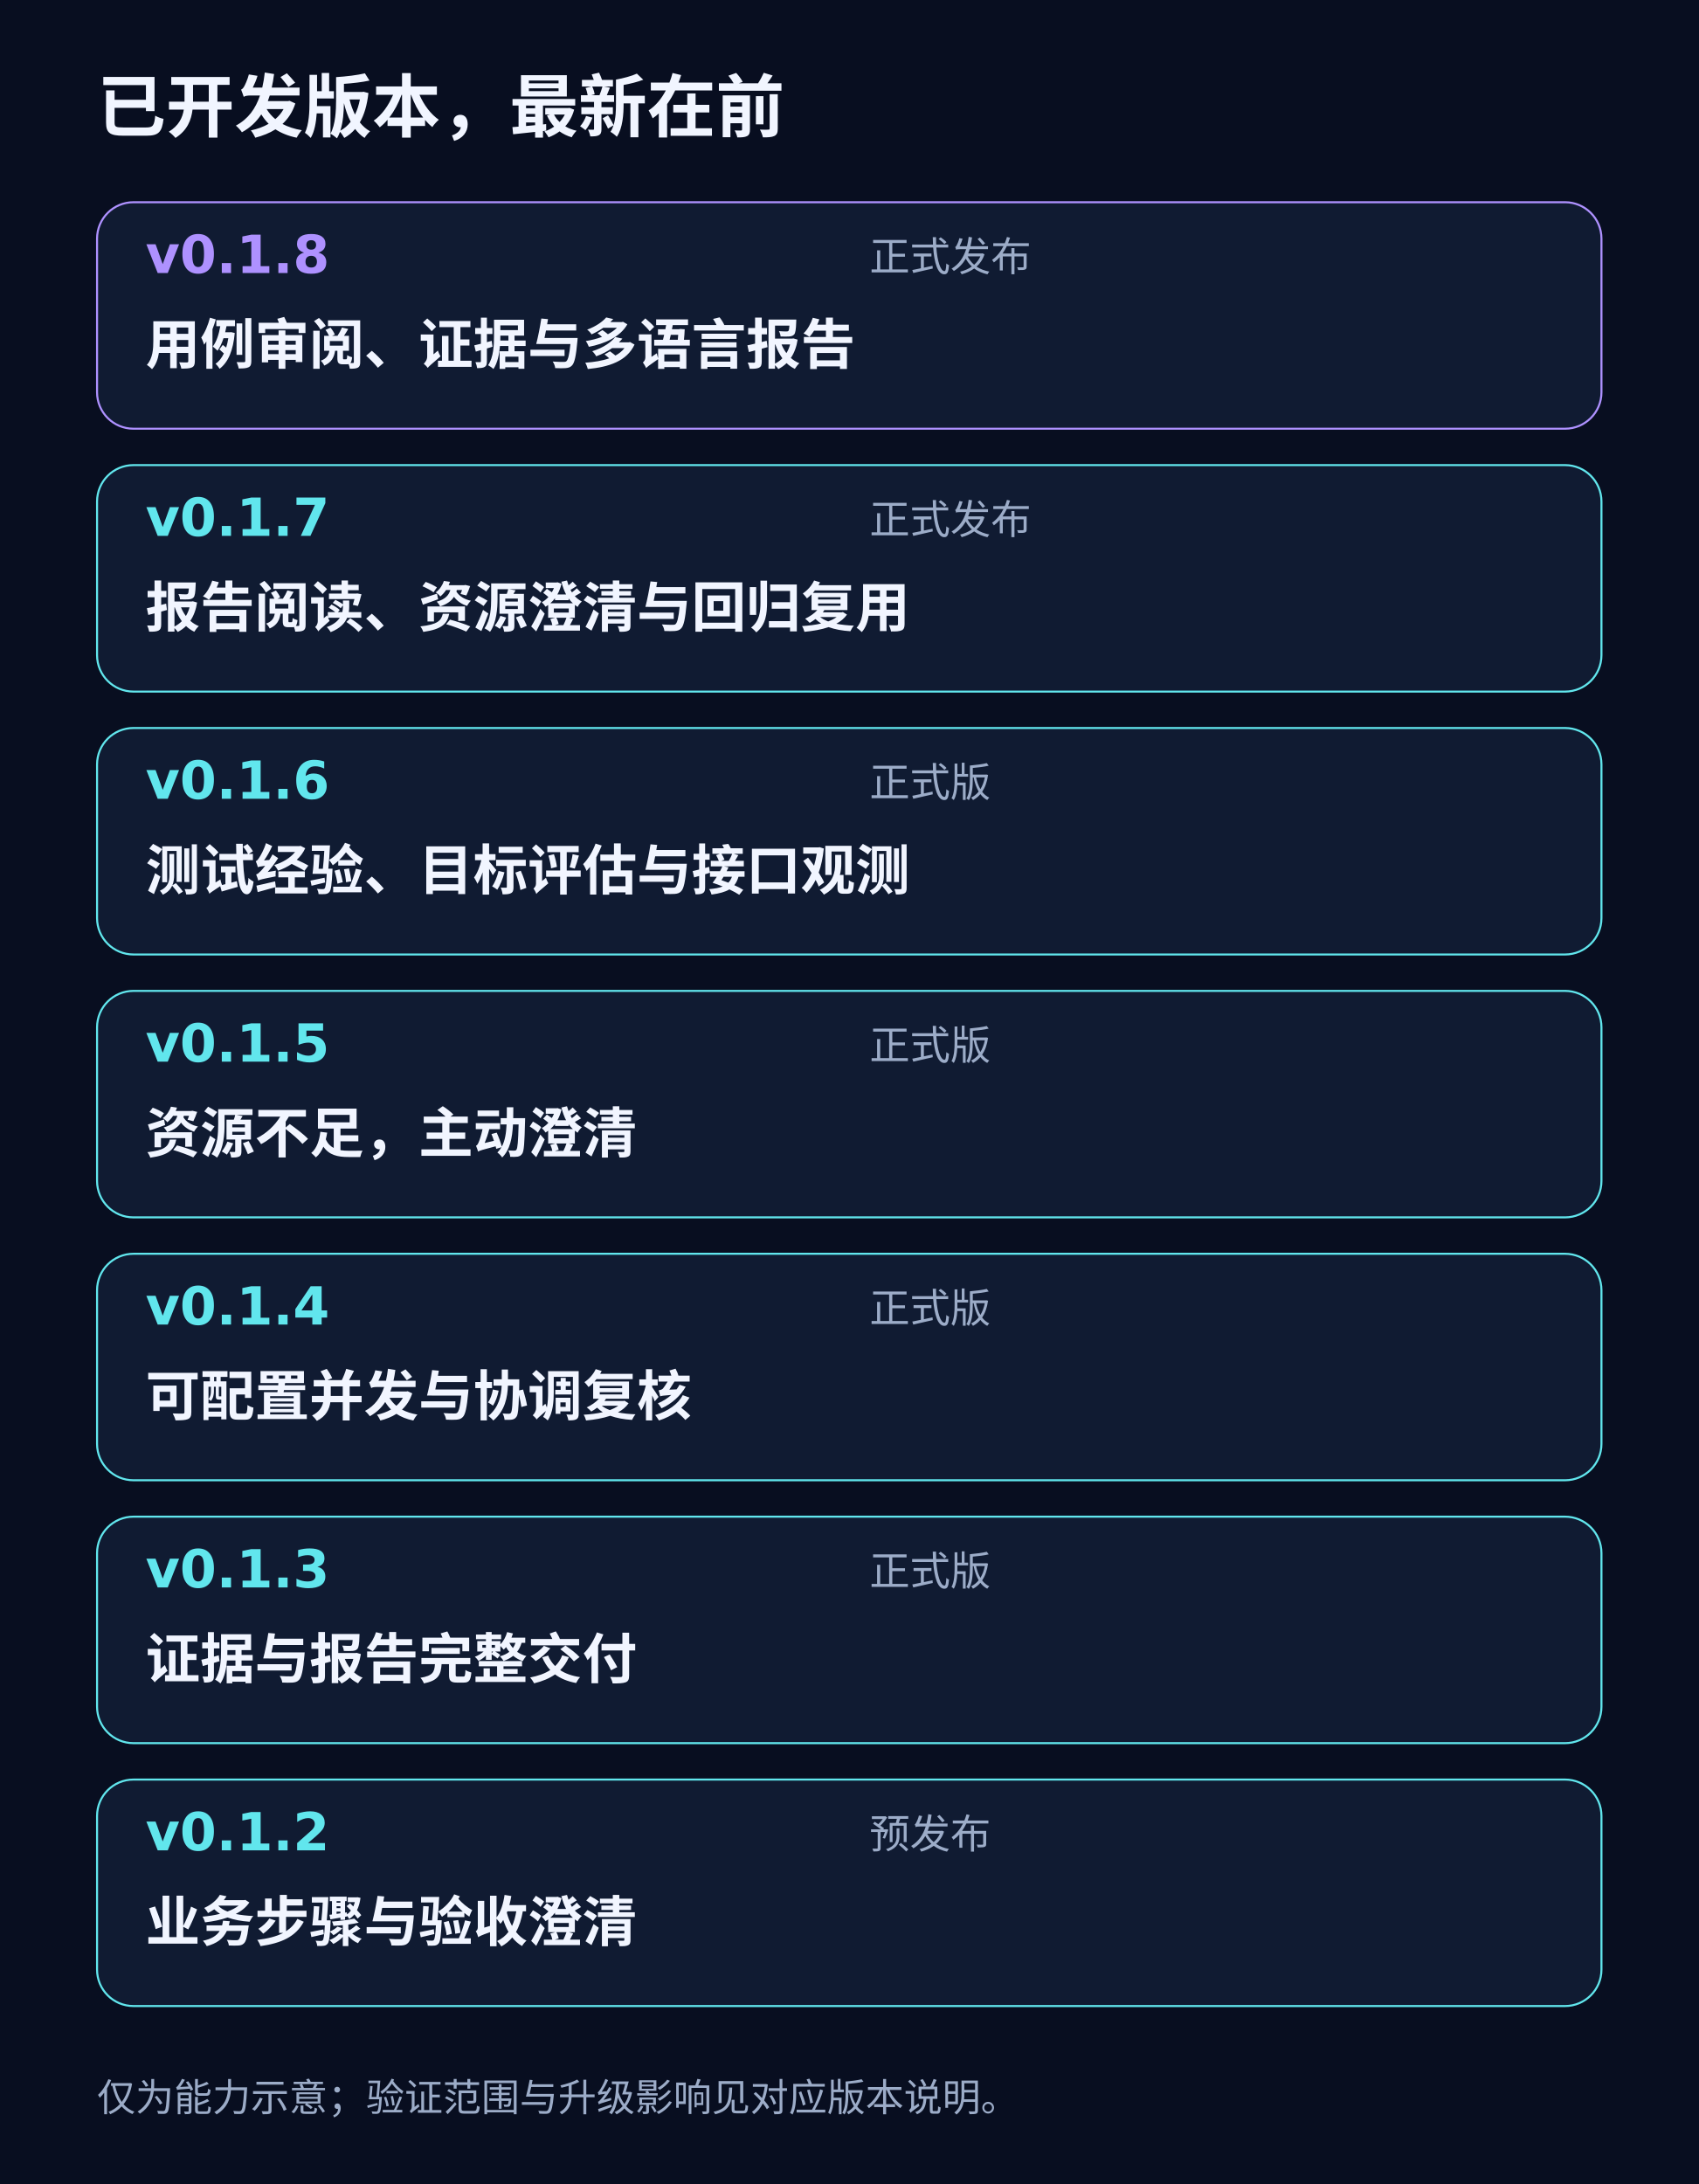
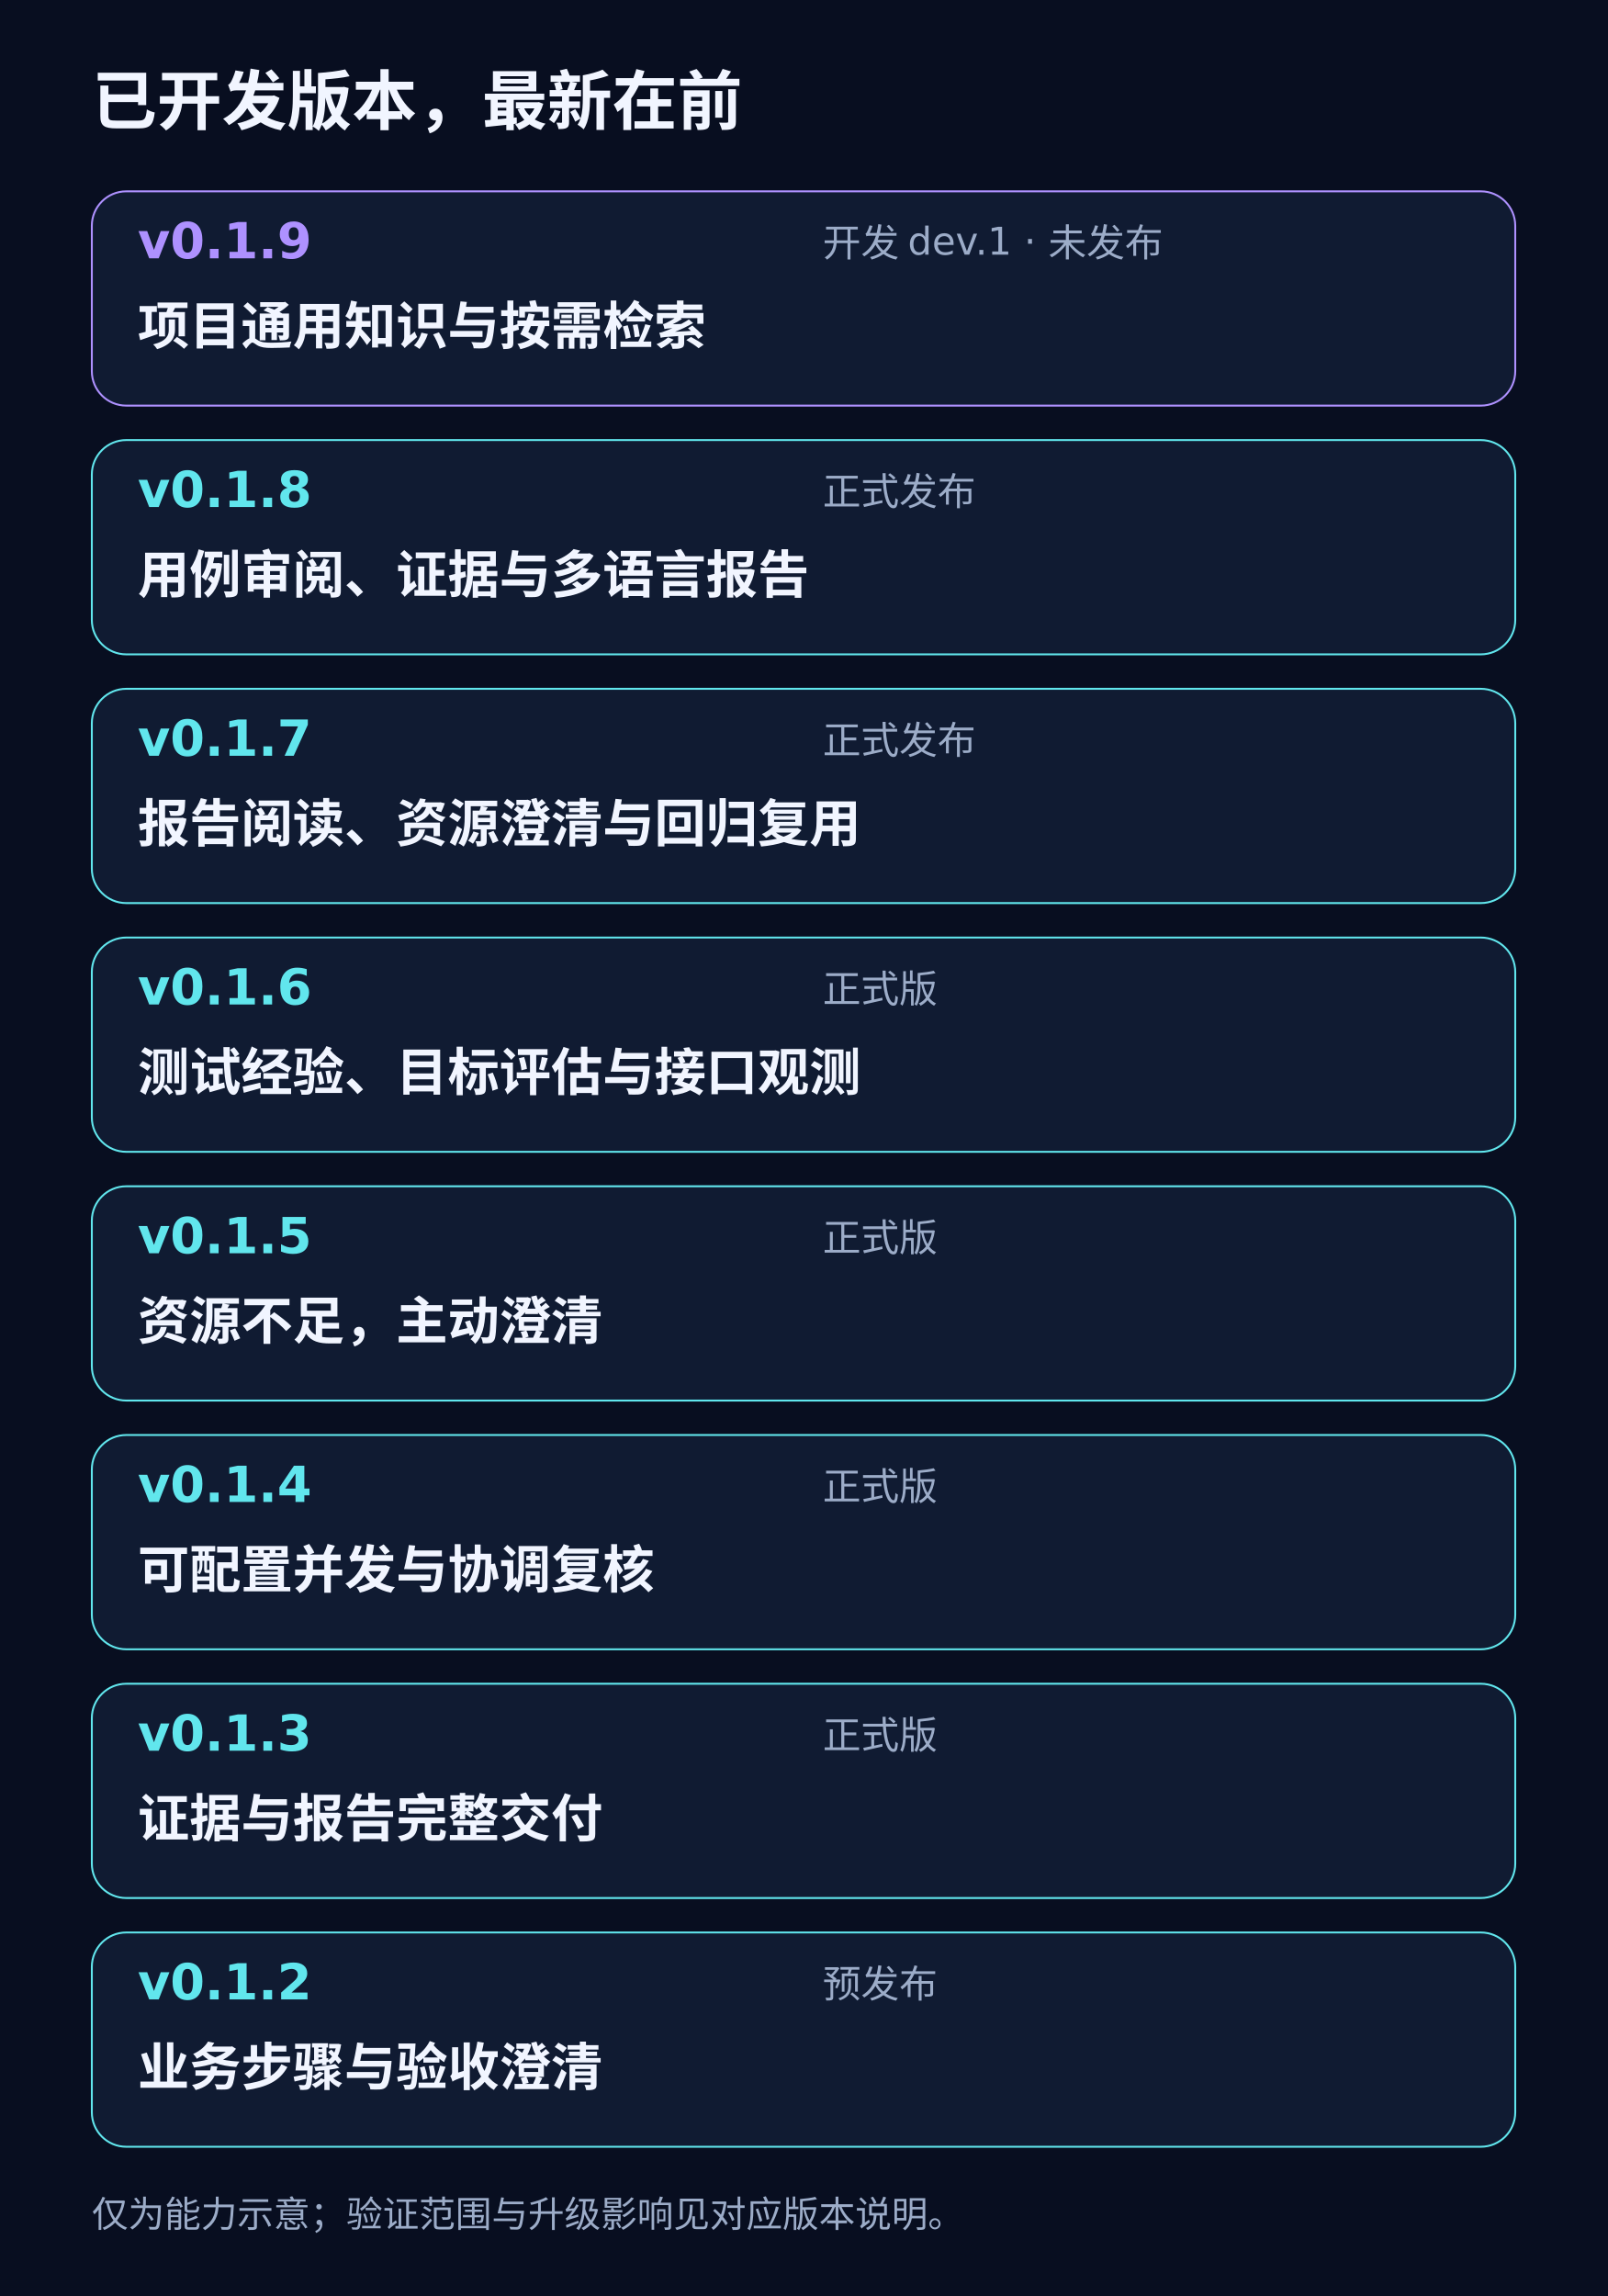
- <svg xmlns="http://www.w3.org/2000/svg" width="840" height="1080" viewBox="0 0 840 1080" role="img" aria-label="版本演变 — 最新版本在前">
+ <svg xmlns="http://www.w3.org/2000/svg" width="840" height="1200" viewBox="0 0 840 1200" role="img" aria-label="版本演变 — 最新版本在前">
  <defs>
    <linearGradient id="g">
      <stop stop-color="#61e6ed" />
      <stop offset="1" stop-color="#ae91ff" />
    </linearGradient>
    <marker id="arrow" markerWidth="8" markerHeight="8" refX="7" refY="4" orient="auto">
      <path d="M0,0 L8,4 L0,8" fill="#61e6ed" />
    </marker>
  </defs>
  <g font-family="DejaVu Sans, Noto Sans CJK SC, sans-serif">
-     <rect x="0" y="0" width="840" height="1080" rx="0" fill="#080e20" stroke="#080e20" />
+     <rect x="0" y="0" width="840" height="1200" rx="0" fill="#080e20" stroke="#080e20" />
    <path d="M0,2 H840" stroke="url(#g)" stroke-width="4" />
    <text x="48" y="65" font-size="34" fill="#f1f5ff" font-weight="700">已开发版本，最新在前</text>
    <rect x="48" y="100" width="744" height="112" rx="18" fill="#101b32" stroke="#ae91ff" />
-     <text x="72" y="135" font-size="26" fill="#ae91ff" font-weight="700">v0.1.8</text>
-     <text x="430" y="134" font-size="20" fill="#9cacc8" font-weight="400">正式发布</text>
-     <text x="72" y="180" font-size="27" fill="#f1f5ff" font-weight="700">用例审阅、证据与多语言报告</text>
+     <text x="72" y="135" font-size="26" fill="#ae91ff" font-weight="700">v0.1.9</text>
+     <text x="430" y="134" font-size="20" fill="#9cacc8" font-weight="400">开发 dev.1 · 未发布</text>
+     <text x="72" y="180" font-size="27" fill="#f1f5ff" font-weight="700">项目通用知识与按需检索</text>
    <rect x="48" y="230" width="744" height="112" rx="18" fill="#101b32" stroke="#61e6ed" />
-     <text x="72" y="265" font-size="26" fill="#61e6ed" font-weight="700">v0.1.7</text>
+     <text x="72" y="265" font-size="26" fill="#61e6ed" font-weight="700">v0.1.8</text>
    <text x="430" y="264" font-size="20" fill="#9cacc8" font-weight="400">正式发布</text>
-     <text x="72" y="310" font-size="27" fill="#f1f5ff" font-weight="700">报告阅读、资源澄清与回归复用</text>
+     <text x="72" y="310" font-size="27" fill="#f1f5ff" font-weight="700">用例审阅、证据与多语言报告</text>
    <rect x="48" y="360" width="744" height="112" rx="18" fill="#101b32" stroke="#61e6ed" />
-     <text x="72" y="395" font-size="26" fill="#61e6ed" font-weight="700">v0.1.6</text>
-     <text x="430" y="394" font-size="20" fill="#9cacc8" font-weight="400">正式版</text>
-     <text x="72" y="440" font-size="27" fill="#f1f5ff" font-weight="700">测试经验、目标评估与接口观测</text>
+     <text x="72" y="395" font-size="26" fill="#61e6ed" font-weight="700">v0.1.7</text>
+     <text x="430" y="394" font-size="20" fill="#9cacc8" font-weight="400">正式发布</text>
+     <text x="72" y="440" font-size="27" fill="#f1f5ff" font-weight="700">报告阅读、资源澄清与回归复用</text>
    <rect x="48" y="490" width="744" height="112" rx="18" fill="#101b32" stroke="#61e6ed" />
-     <text x="72" y="525" font-size="26" fill="#61e6ed" font-weight="700">v0.1.5</text>
+     <text x="72" y="525" font-size="26" fill="#61e6ed" font-weight="700">v0.1.6</text>
    <text x="430" y="524" font-size="20" fill="#9cacc8" font-weight="400">正式版</text>
-     <text x="72" y="570" font-size="27" fill="#f1f5ff" font-weight="700">资源不足，主动澄清</text>
+     <text x="72" y="570" font-size="27" fill="#f1f5ff" font-weight="700">测试经验、目标评估与接口观测</text>
    <rect x="48" y="620" width="744" height="112" rx="18" fill="#101b32" stroke="#61e6ed" />
-     <text x="72" y="655" font-size="26" fill="#61e6ed" font-weight="700">v0.1.4</text>
+     <text x="72" y="655" font-size="26" fill="#61e6ed" font-weight="700">v0.1.5</text>
    <text x="430" y="654" font-size="20" fill="#9cacc8" font-weight="400">正式版</text>
-     <text x="72" y="700" font-size="27" fill="#f1f5ff" font-weight="700">可配置并发与协调复核</text>
+     <text x="72" y="700" font-size="27" fill="#f1f5ff" font-weight="700">资源不足，主动澄清</text>
    <rect x="48" y="750" width="744" height="112" rx="18" fill="#101b32" stroke="#61e6ed" />
-     <text x="72" y="785" font-size="26" fill="#61e6ed" font-weight="700">v0.1.3</text>
+     <text x="72" y="785" font-size="26" fill="#61e6ed" font-weight="700">v0.1.4</text>
    <text x="430" y="784" font-size="20" fill="#9cacc8" font-weight="400">正式版</text>
-     <text x="72" y="830" font-size="27" fill="#f1f5ff" font-weight="700">证据与报告完整交付</text>
+     <text x="72" y="830" font-size="27" fill="#f1f5ff" font-weight="700">可配置并发与协调复核</text>
    <rect x="48" y="880" width="744" height="112" rx="18" fill="#101b32" stroke="#61e6ed" />
-     <text x="72" y="915" font-size="26" fill="#61e6ed" font-weight="700">v0.1.2</text>
-     <text x="430" y="914" font-size="20" fill="#9cacc8" font-weight="400">预发布</text>
-     <text x="72" y="960" font-size="27" fill="#f1f5ff" font-weight="700">业务步骤与验收澄清</text>
-     <text x="48" y="1044" font-size="19" fill="#9cacc8" font-weight="400">仅为能力示意；验证范围与升级影响见对应版本说明。</text>
+     <text x="72" y="915" font-size="26" fill="#61e6ed" font-weight="700">v0.1.3</text>
+     <text x="430" y="914" font-size="20" fill="#9cacc8" font-weight="400">正式版</text>
+     <text x="72" y="960" font-size="27" fill="#f1f5ff" font-weight="700">证据与报告完整交付</text>
+     <rect x="48" y="1010" width="744" height="112" rx="18" fill="#101b32" stroke="#61e6ed" />
+     <text x="72" y="1045" font-size="26" fill="#61e6ed" font-weight="700">v0.1.2</text>
+     <text x="430" y="1044" font-size="20" fill="#9cacc8" font-weight="400">预发布</text>
+     <text x="72" y="1090" font-size="27" fill="#f1f5ff" font-weight="700">业务步骤与验收澄清</text>
+     <text x="48" y="1164" font-size="19" fill="#9cacc8" font-weight="400">仅为能力示意；验证范围与升级影响见对应版本说明。</text>
  </g>
</svg>
